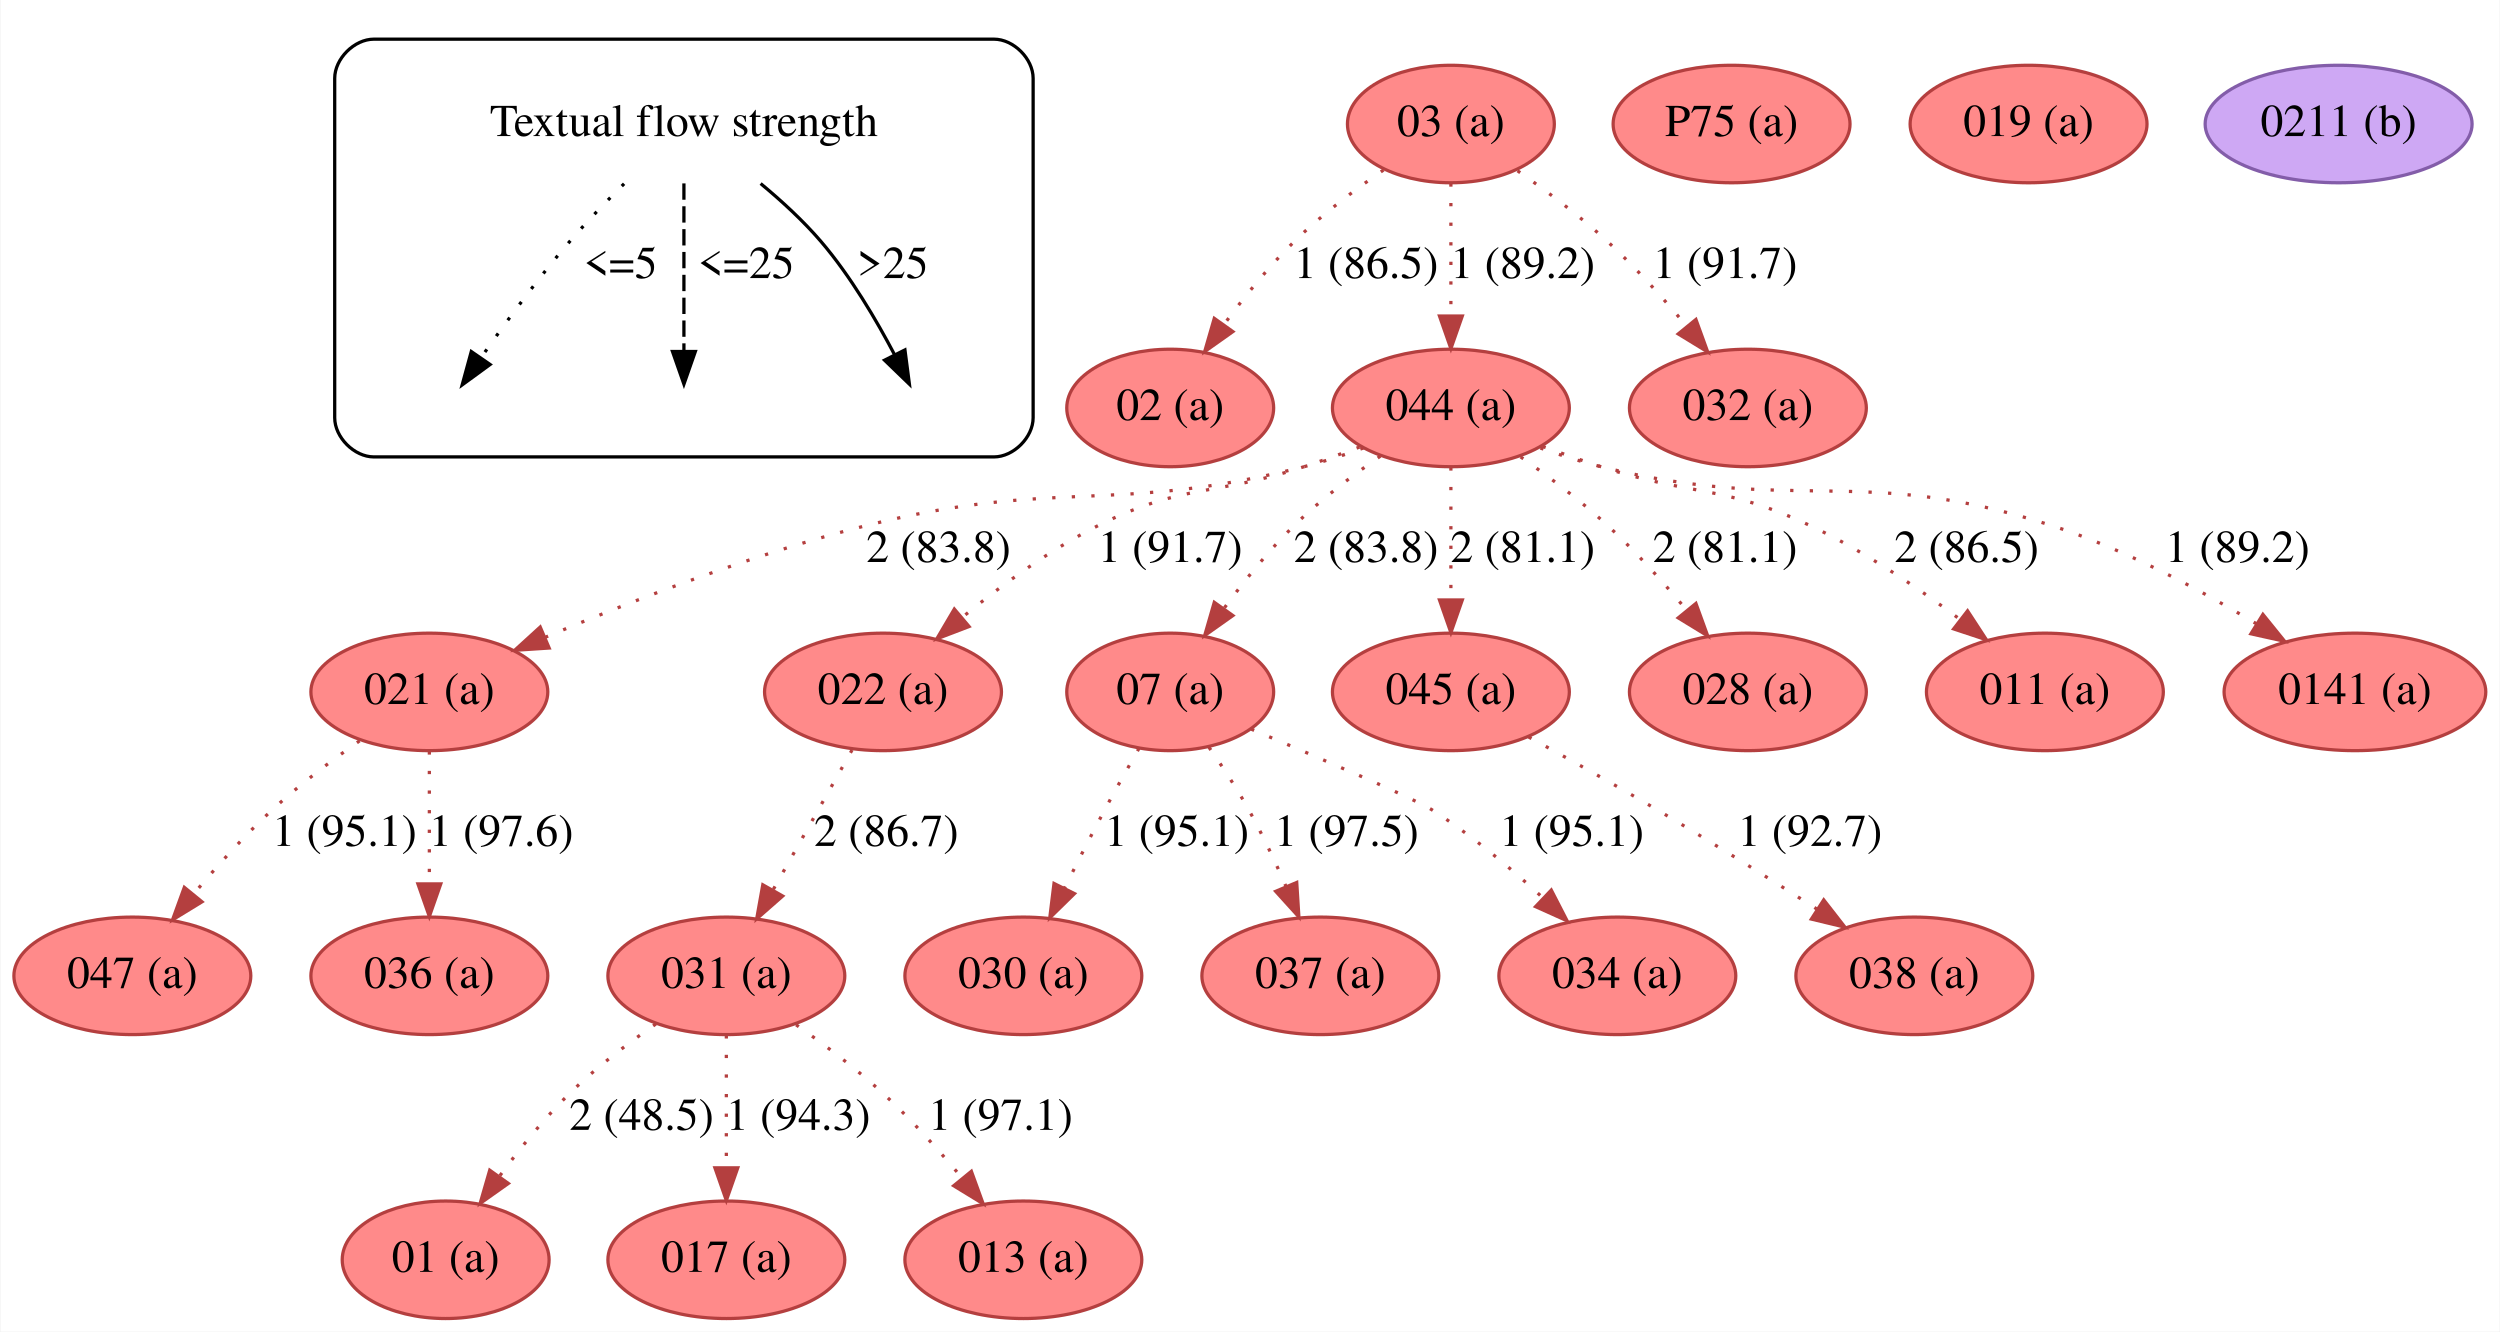
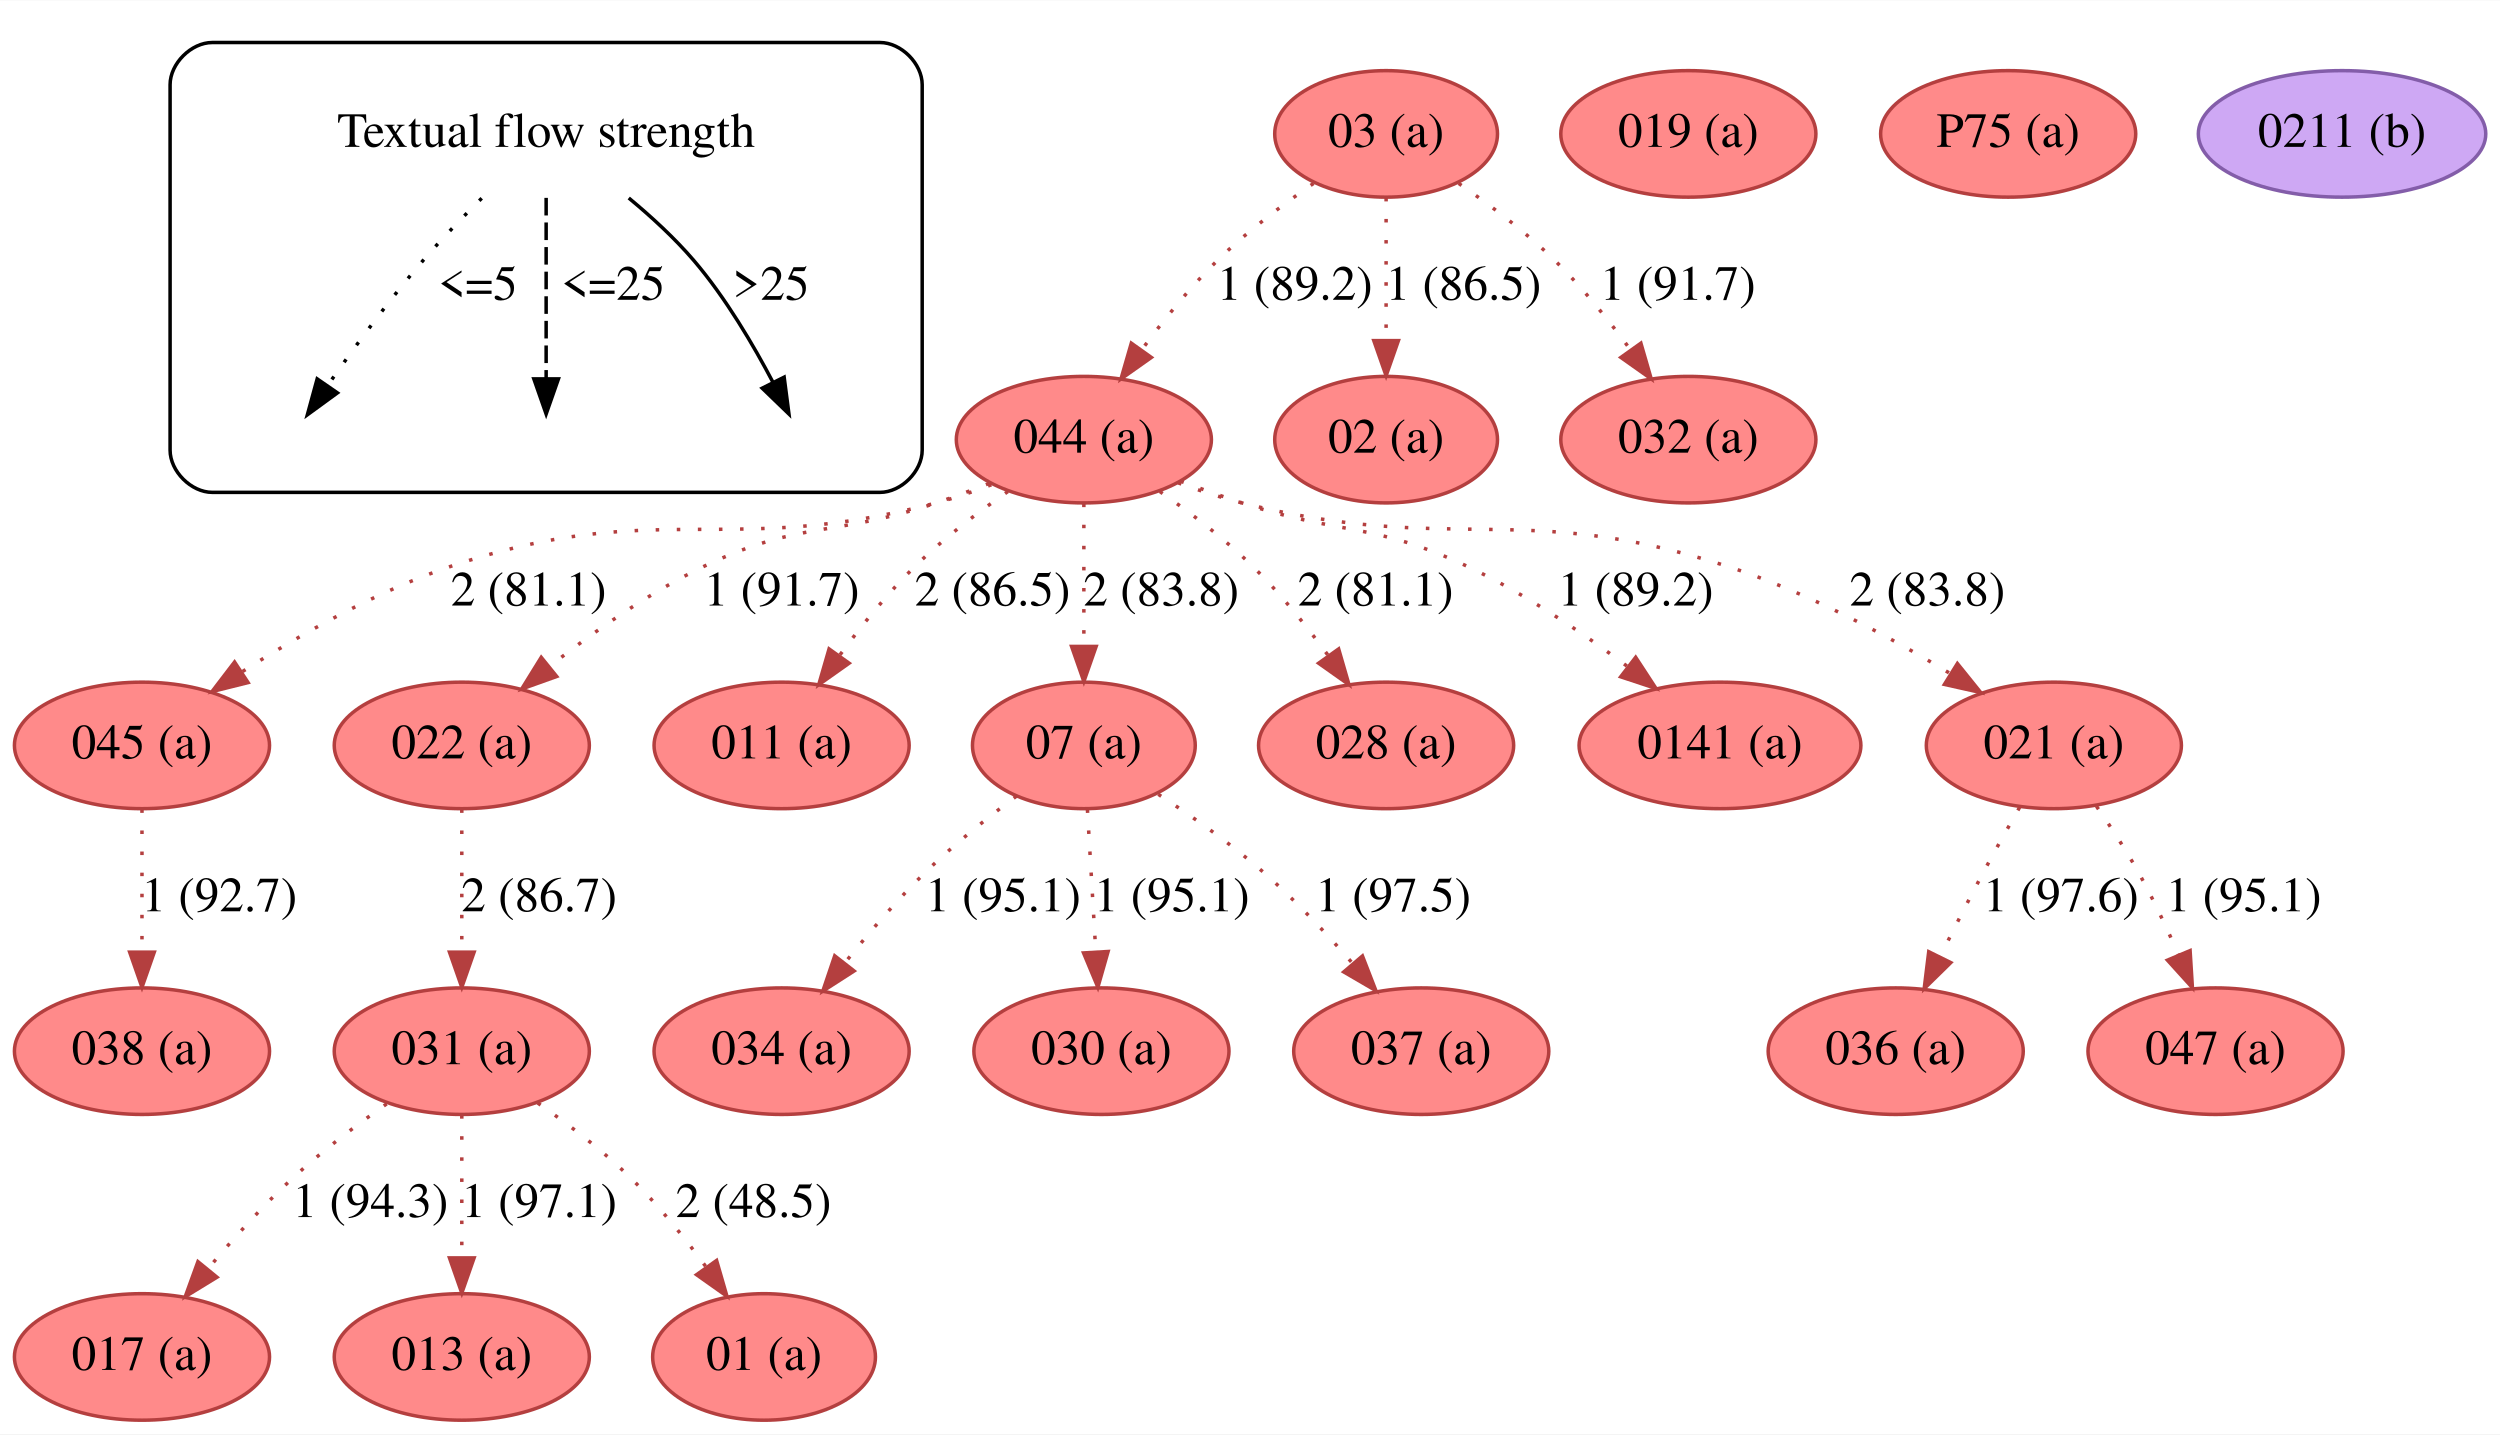
- <svg xmlns="http://www.w3.org/2000/svg" width="766pt" height="408pt" viewBox="0.00 0.00 765.69 408.00">
+ <svg xmlns="http://www.w3.org/2000/svg" width="711pt" height="408pt" viewBox="0.00 0.00 711.34 408.00">
  <g id="graph0" class="graph" transform="scale(1 1) rotate(0) translate(4 404)">
-     <polygon fill="white" stroke="none" points="-4,4 -4,-404 761.693,-404 761.693,4 -4,4" />
+     <polygon fill="white" stroke="none" points="-4,4 -4,-404 707.343,-404 707.343,4 -4,4" />
    <g id="clust1" class="cluster">
-       <path fill="none" stroke="black" d="M110.397,-264C110.397,-264 300.397,-264 300.397,-264 306.397,-264 312.397,-270 312.397,-276 312.397,-276 312.397,-380 312.397,-380 312.397,-386 306.397,-392 300.397,-392 300.397,-392 110.397,-392 110.397,-392 104.397,-392 98.397,-386 98.397,-380 98.397,-380 98.397,-276 98.397,-276 98.397,-270 104.397,-264 110.397,-264" />
+       <path fill="none" stroke="black" d="M56.397,-264C56.397,-264 246.397,-264 246.397,-264 252.397,-264 258.397,-270 258.397,-276 258.397,-276 258.397,-380 258.397,-380 258.397,-386 252.397,-392 246.397,-392 246.397,-392 56.397,-392 56.397,-392 50.397,-392 44.397,-386 44.397,-380 44.397,-380 44.397,-276 44.397,-276 44.397,-270 50.397,-264 56.397,-264" />
    </g>
    <g id="node1" class="node">
-       <text text-anchor="middle" x="205.397" y="-362.3" font-family="Times,serif" font-size="14.00">Textual flow strength</text>
+       <text text-anchor="middle" x="151.397" y="-362.3" font-family="Times,serif" font-size="14.00">Textual flow strength</text>
    </g>
    <g id="edge1" class="edge">
-       <path fill="none" stroke="black" stroke-dasharray="1,5" d="M187.062,-347.686C181.529,-342.194 175.557,-335.989 170.397,-330 160.568,-318.593 150.469,-304.779 143.31,-294.563" />
-       <polygon fill="black" stroke="black" points="146.011,-292.314 137.453,-286.068 140.248,-296.288 146.011,-292.314" />
-       <text text-anchor="middle" x="185.897" y="-318.8" font-family="Times,serif" font-size="14.00">&lt;=5  </text>
+       <path fill="none" stroke="black" stroke-dasharray="1,5" d="M133.062,-347.686C127.529,-342.194 121.557,-335.989 116.397,-330 106.568,-318.593 96.469,-304.779 89.311,-294.563" />
+       <polygon fill="black" stroke="black" points="92.011,-292.314 83.453,-286.068 86.248,-296.288 92.011,-292.314" />
+       <text text-anchor="middle" x="131.897" y="-318.8" font-family="Times,serif" font-size="14.00">&lt;=5  </text>
    </g>
    <g id="edge2" class="edge">
-       <path fill="none" stroke="black" stroke-dasharray="5,2" d="M205.397,-347.799C205.397,-332.794 205.397,-311.174 205.397,-296.409" />
-       <polygon fill="black" stroke="black" points="208.897,-296.293 205.397,-286.293 201.897,-296.293 208.897,-296.293" />
-       <text text-anchor="middle" x="224.397" y="-318.8" font-family="Times,serif" font-size="14.00">  &lt;=25</text>
+       <path fill="none" stroke="black" stroke-dasharray="5,2" d="M151.397,-347.799C151.397,-332.794 151.397,-311.174 151.397,-296.409" />
+       <polygon fill="black" stroke="black" points="154.897,-296.293 151.397,-286.293 147.897,-296.293 154.897,-296.293" />
+       <text text-anchor="middle" x="170.397" y="-318.8" font-family="Times,serif" font-size="14.00">  &lt;=25</text>
    </g>
    <g id="edge3" class="edge">
-       <path fill="none" stroke="black" d="M228.9,-347.76C235.303,-342.462 241.963,-336.344 247.397,-330 256.484,-319.39 264.492,-305.689 269.943,-295.313" />
-       <polygon fill="black" stroke="black" points="273.119,-296.789 274.488,-286.283 266.866,-293.642 273.119,-296.789" />
-       <text text-anchor="middle" x="269.397" y="-318.8" font-family="Times,serif" font-size="14.00">&gt;25</text>
+       <path fill="none" stroke="black" d="M174.9,-347.76C181.303,-342.462 187.963,-336.344 193.397,-330 202.484,-319.39 210.492,-305.689 215.943,-295.313" />
+       <polygon fill="black" stroke="black" points="219.119,-296.789 220.488,-286.283 212.866,-293.642 219.119,-296.789" />
+       <text text-anchor="middle" x="215.397" y="-318.8" font-family="Times,serif" font-size="14.00">&gt;25</text>
    </g>
    <g id="node5" class="node">
-       <ellipse fill="#ff8a8a" stroke="#b43f3f" cx="440.397" cy="-366" rx="31.695" ry="18" />
-       <text text-anchor="middle" x="440.397" y="-362.3" font-family="Times,serif" font-size="14.00">03 (a)</text>
+       <ellipse fill="#ff8a8a" stroke="#b43f3f" cx="390.397" cy="-366" rx="31.695" ry="18" />
+       <text text-anchor="middle" x="390.397" y="-362.3" font-family="Times,serif" font-size="14.00">03 (a)</text>
    </g>
    <g id="node6" class="node">
-       <ellipse fill="#ff8a8a" stroke="#b43f3f" cx="354.397" cy="-279" rx="31.695" ry="18" />
-       <text text-anchor="middle" x="354.397" y="-275.3" font-family="Times,serif" font-size="14.00">02 (a)</text>
+       <ellipse fill="#ff8a8a" stroke="#b43f3f" cx="304.397" cy="-279" rx="36.294" ry="18" />
+       <text text-anchor="middle" x="304.397" y="-275.3" font-family="Times,serif" font-size="14.00">044 (a)</text>
    </g>
    <g id="edge4" class="edge">
-       <path fill="none" stroke="#b43f3f" stroke-dasharray="1,5" d="M419.75,-351.912C410.864,-345.796 400.645,-338.086 392.397,-330 384.572,-322.329 377.035,-312.975 370.765,-304.442" />
-       <polygon fill="#b43f3f" stroke="#b43f3f" points="373.603,-302.394 364.954,-296.275 367.899,-306.452 373.603,-302.394" />
-       <text text-anchor="middle" x="414.397" y="-318.8" font-family="Times,serif" font-size="14.00">1 (86.5)</text>
+       <path fill="none" stroke="#b43f3f" stroke-dasharray="1,5" d="M369.75,-351.912C360.864,-345.796 350.645,-338.086 342.397,-330 334.572,-322.329 327.035,-312.975 320.765,-304.442" />
+       <polygon fill="#b43f3f" stroke="#b43f3f" points="323.603,-302.394 314.954,-296.275 317.899,-306.452 323.603,-302.394" />
+       <text text-anchor="middle" x="364.397" y="-318.8" font-family="Times,serif" font-size="14.00">1 (89.2)</text>
    </g>
    <g id="node7" class="node">
-       <ellipse fill="#ff8a8a" stroke="#b43f3f" cx="440.397" cy="-279" rx="36.294" ry="18" />
-       <text text-anchor="middle" x="440.397" y="-275.3" font-family="Times,serif" font-size="14.00">044 (a)</text>
+       <ellipse fill="#ff8a8a" stroke="#b43f3f" cx="390.397" cy="-279" rx="31.695" ry="18" />
+       <text text-anchor="middle" x="390.397" y="-275.3" font-family="Times,serif" font-size="14.00">02 (a)</text>
    </g>
    <g id="edge5" class="edge">
-       <path fill="none" stroke="#b43f3f" stroke-dasharray="1,5" d="M440.397,-347.799C440.397,-336.163 440.397,-320.548 440.397,-307.237" />
-       <polygon fill="#b43f3f" stroke="#b43f3f" points="443.897,-307.175 440.397,-297.175 436.897,-307.175 443.897,-307.175" />
-       <text text-anchor="middle" x="462.397" y="-318.8" font-family="Times,serif" font-size="14.00">1 (89.2)</text>
+       <path fill="none" stroke="#b43f3f" stroke-dasharray="1,5" d="M390.397,-347.799C390.397,-336.163 390.397,-320.548 390.397,-307.237" />
+       <polygon fill="#b43f3f" stroke="#b43f3f" points="393.897,-307.175 390.397,-297.175 386.897,-307.175 393.897,-307.175" />
+       <text text-anchor="middle" x="412.397" y="-318.8" font-family="Times,serif" font-size="14.00">1 (86.5)</text>
    </g>
    <g id="node8" class="node">
-       <ellipse fill="#ff8a8a" stroke="#b43f3f" cx="531.397" cy="-279" rx="36.294" ry="18" />
-       <text text-anchor="middle" x="531.397" y="-275.3" font-family="Times,serif" font-size="14.00">032 (a)</text>
+       <ellipse fill="#ff8a8a" stroke="#b43f3f" cx="476.397" cy="-279" rx="36.294" ry="18" />
+       <text text-anchor="middle" x="476.397" y="-275.3" font-family="Times,serif" font-size="14.00">032 (a)</text>
    </g>
    <g id="edge6" class="edge">
-       <path fill="none" stroke="#b43f3f" stroke-dasharray="1,5" d="M460.816,-351.672C469.659,-345.512 479.908,-337.834 488.397,-330 496.941,-322.115 505.472,-312.619 512.657,-304.029" />
-       <polygon fill="#b43f3f" stroke="#b43f3f" points="515.474,-306.113 519.089,-296.155 510.053,-301.685 515.474,-306.113" />
-       <text text-anchor="middle" x="524.397" y="-318.8" font-family="Times,serif" font-size="14.00">1 (91.7)</text>
+       <path fill="none" stroke="#b43f3f" stroke-dasharray="1,5" d="M411.044,-351.912C419.93,-345.796 430.148,-338.086 438.397,-330 446.221,-322.329 453.759,-312.975 460.029,-304.442" />
+       <polygon fill="#b43f3f" stroke="#b43f3f" points="462.894,-306.452 465.84,-296.275 457.191,-302.394 462.894,-306.452" />
+       <text text-anchor="middle" x="473.397" y="-318.8" font-family="Times,serif" font-size="14.00">1 (91.7)</text>
+     </g>
+     <g id="node9" class="node">
+       <ellipse fill="#ff8a8a" stroke="#b43f3f" cx="36.397" cy="-192" rx="36.294" ry="18" />
+       <text text-anchor="middle" x="36.397" y="-188.3" font-family="Times,serif" font-size="14.00">045 (a)</text>
+     </g>
+     <g id="edge7" class="edge">
+       <path fill="none" stroke="#b43f3f" stroke-dasharray="1,5" d="M278.082,-266.162C272.958,-264.198 267.57,-262.36 262.397,-261 202.578,-245.269 183.047,-262.645 124.397,-243 103.309,-235.937 81.564,-223.637 64.965,-213.004" />
+       <polygon fill="#b43f3f" stroke="#b43f3f" points="66.588,-209.883 56.31,-207.313 62.742,-215.731 66.588,-209.883" />
+       <text text-anchor="middle" x="146.397" y="-231.8" font-family="Times,serif" font-size="14.00">2 (81.1)</text>
+     </g>
+     <g id="node10" class="node">
+       <ellipse fill="#ff8a8a" stroke="#b43f3f" cx="127.397" cy="-192" rx="36.294" ry="18" />
+       <text text-anchor="middle" x="127.397" y="-188.3" font-family="Times,serif" font-size="14.00">022 (a)</text>
+     </g>
+     <g id="edge8" class="edge">
+       <path fill="none" stroke="#b43f3f" stroke-dasharray="1,5" d="M277.461,-266.55C272.49,-264.594 267.316,-262.66 262.397,-261 233.588,-251.279 223.819,-256.134 196.397,-243 180.786,-235.523 165.032,-224.437 152.526,-214.602" />
+       <polygon fill="#b43f3f" stroke="#b43f3f" points="154.405,-211.62 144.429,-208.053 150.003,-217.063 154.405,-211.62" />
+       <text text-anchor="middle" x="218.397" y="-231.8" font-family="Times,serif" font-size="14.00">1 (91.7)</text>
+     </g>
+     <g id="node11" class="node">
+       <ellipse fill="#ff8a8a" stroke="#b43f3f" cx="218.397" cy="-192" rx="36.294" ry="18" />
+       <text text-anchor="middle" x="218.397" y="-188.3" font-family="Times,serif" font-size="14.00">011 (a)</text>
+     </g>
+     <g id="edge9" class="edge">
+       <path fill="none" stroke="#b43f3f" stroke-dasharray="1,5" d="M282.793,-264.25C274.136,-258.245 264.351,-250.798 256.397,-243 248.572,-235.329 241.035,-225.975 234.765,-217.442" />
+       <polygon fill="#b43f3f" stroke="#b43f3f" points="237.603,-215.394 228.954,-209.275 231.899,-219.452 237.603,-215.394" />
+       <text text-anchor="middle" x="278.397" y="-231.8" font-family="Times,serif" font-size="14.00">2 (86.5)</text>
+     </g>
+     <g id="node12" class="node">
+       <ellipse fill="#ff8a8a" stroke="#b43f3f" cx="304.397" cy="-192" rx="31.695" ry="18" />
+       <text text-anchor="middle" x="304.397" y="-188.3" font-family="Times,serif" font-size="14.00">07 (a)</text>
+     </g>
+     <g id="edge10" class="edge">
+       <path fill="none" stroke="#b43f3f" stroke-dasharray="1,5" d="M304.397,-260.799C304.397,-249.163 304.397,-233.548 304.397,-220.237" />
+       <polygon fill="#b43f3f" stroke="#b43f3f" points="307.897,-220.175 304.397,-210.175 300.897,-220.175 307.897,-220.175" />
+       <text text-anchor="middle" x="326.397" y="-231.8" font-family="Times,serif" font-size="14.00">2 (83.8)</text>
    </g>
    <g id="node13" class="node">
-       <ellipse fill="#ff8a8a" stroke="#b43f3f" cx="127.397" cy="-192" rx="36.294" ry="18" />
-       <text text-anchor="middle" x="127.397" y="-188.3" font-family="Times,serif" font-size="14.00">021 (a)</text>
+       <ellipse fill="#ff8a8a" stroke="#b43f3f" cx="390.397" cy="-192" rx="36.294" ry="18" />
+       <text text-anchor="middle" x="390.397" y="-188.3" font-family="Times,serif" font-size="14.00">028 (a)</text>
+     </g>
+     <g id="edge11" class="edge">
+       <path fill="none" stroke="#b43f3f" stroke-dasharray="1,5" d="M326.001,-264.25C334.657,-258.245 344.443,-250.798 352.397,-243 360.221,-235.329 367.759,-225.975 374.029,-217.442" />
+       <polygon fill="#b43f3f" stroke="#b43f3f" points="376.894,-219.452 379.84,-209.275 371.191,-215.394 376.894,-219.452" />
+       <text text-anchor="middle" x="387.397" y="-231.8" font-family="Times,serif" font-size="14.00">2 (81.1)</text>
+     </g>
+     <g id="node14" class="node">
+       <ellipse fill="#ff8a8a" stroke="#b43f3f" cx="485.397" cy="-192" rx="40.094" ry="18" />
+       <text text-anchor="middle" x="485.397" y="-188.3" font-family="Times,serif" font-size="14.00">0141 (a)</text>
+     </g>
+     <g id="edge12" class="edge">
+       <path fill="none" stroke="#b43f3f" stroke-dasharray="1,5" d="M331.868,-267.189C337.626,-265.045 343.685,-262.878 349.397,-261 377.466,-251.77 386.67,-255.601 413.397,-243 429.544,-235.387 446.011,-224.252 459.114,-214.422" />
+       <polygon fill="#b43f3f" stroke="#b43f3f" points="461.409,-217.072 467.202,-208.201 457.141,-211.524 461.409,-217.072" />
+       <text text-anchor="middle" x="461.397" y="-231.8" font-family="Times,serif" font-size="14.00">1 (89.2)</text>
+     </g>
+     <g id="node15" class="node">
+       <ellipse fill="#ff8a8a" stroke="#b43f3f" cx="580.397" cy="-192" rx="36.294" ry="18" />
+       <text text-anchor="middle" x="580.397" y="-188.3" font-family="Times,serif" font-size="14.00">021 (a)</text>
    </g>
    <g id="edge13" class="edge">
-       <path fill="none" stroke="#b43f3f" stroke-dasharray="1,5" d="M413.589,-266.735C407.677,-264.572 401.389,-262.513 395.397,-261 337.135,-246.287 319.688,-257.595 261.397,-243 227.073,-234.406 189.441,-219.887 162.82,-208.702" />
-       <polygon fill="#b43f3f" stroke="#b43f3f" points="164.108,-205.447 153.536,-204.75 161.366,-211.887 164.108,-205.447" />
-       <text text-anchor="middle" x="283.397" y="-231.8" font-family="Times,serif" font-size="14.00">2 (83.8)</text>
+       <path fill="none" stroke="#b43f3f" stroke-dasharray="1,5" d="M331.2,-266.717C337.113,-264.556 343.402,-262.502 349.397,-261 409.396,-245.97 428.521,-261.957 487.397,-243 509.834,-235.776 533.195,-223.194 550.89,-212.46" />
+       <polygon fill="#b43f3f" stroke="#b43f3f" points="552.946,-215.303 559.593,-207.053 549.251,-209.357 552.946,-215.303" />
+       <text text-anchor="middle" x="544.397" y="-231.8" font-family="Times,serif" font-size="14.00">2 (83.8)</text>
    </g>
    <g id="node16" class="node">
-       <ellipse fill="#ff8a8a" stroke="#b43f3f" cx="266.397" cy="-192" rx="36.294" ry="18" />
-       <text text-anchor="middle" x="266.397" y="-188.3" font-family="Times,serif" font-size="14.00">022 (a)</text>
+       <ellipse fill="#ff8a8a" stroke="#b43f3f" cx="36.397" cy="-105" rx="36.294" ry="18" />
+       <text text-anchor="middle" x="36.397" y="-101.3" font-family="Times,serif" font-size="14.00">038 (a)</text>
    </g>
    <g id="edge14" class="edge">
-       <path fill="none" stroke="#b43f3f" stroke-dasharray="1,5" d="M412.439,-267.028C406.826,-264.941 400.946,-262.838 395.397,-261 367.752,-251.847 358.447,-256.014 332.397,-243 317.455,-235.536 302.481,-224.547 290.582,-214.772" />
-       <polygon fill="#b43f3f" stroke="#b43f3f" points="292.77,-212.038 282.874,-208.256 288.251,-217.384 292.77,-212.038" />
-       <text text-anchor="middle" x="354.397" y="-231.8" font-family="Times,serif" font-size="14.00">1 (91.7)</text>
+       <path fill="none" stroke="#b43f3f" stroke-dasharray="1,5" d="M36.397,-173.799C36.397,-162.163 36.397,-146.548 36.397,-133.237" />
+       <polygon fill="#b43f3f" stroke="#b43f3f" points="39.897,-133.175 36.397,-123.175 32.897,-133.175 39.897,-133.175" />
+       <text text-anchor="middle" x="58.397" y="-144.8" font-family="Times,serif" font-size="14.00">1 (92.7)</text>
    </g>
    <g id="node17" class="node">
-       <ellipse fill="#ff8a8a" stroke="#b43f3f" cx="354.397" cy="-192" rx="31.695" ry="18" />
-       <text text-anchor="middle" x="354.397" y="-188.3" font-family="Times,serif" font-size="14.00">07 (a)</text>
+       <ellipse fill="#ff8a8a" stroke="#b43f3f" cx="127.397" cy="-105" rx="36.294" ry="18" />
+       <text text-anchor="middle" x="127.397" y="-101.3" font-family="Times,serif" font-size="14.00">031 (a)</text>
    </g>
    <g id="edge15" class="edge">
-       <path fill="none" stroke="#b43f3f" stroke-dasharray="1,5" d="M418.793,-264.25C410.136,-258.245 400.351,-250.798 392.397,-243 384.572,-235.329 377.035,-225.975 370.765,-217.442" />
-       <polygon fill="#b43f3f" stroke="#b43f3f" points="373.603,-215.394 364.954,-209.275 367.899,-219.452 373.603,-215.394" />
-       <text text-anchor="middle" x="414.397" y="-231.8" font-family="Times,serif" font-size="14.00">2 (83.8)</text>
-     </g>
-     <g id="node18" class="node">
-       <ellipse fill="#ff8a8a" stroke="#b43f3f" cx="440.397" cy="-192" rx="36.294" ry="18" />
-       <text text-anchor="middle" x="440.397" y="-188.3" font-family="Times,serif" font-size="14.00">045 (a)</text>
-     </g>
-     <g id="edge16" class="edge">
-       <path fill="none" stroke="#b43f3f" stroke-dasharray="1,5" d="M440.397,-260.799C440.397,-249.163 440.397,-233.548 440.397,-220.237" />
-       <polygon fill="#b43f3f" stroke="#b43f3f" points="443.897,-220.175 440.397,-210.175 436.897,-220.175 443.897,-220.175" />
-       <text text-anchor="middle" x="462.397" y="-231.8" font-family="Times,serif" font-size="14.00">2 (81.1)</text>
-     </g>
-     <g id="node19" class="node">
-       <ellipse fill="#ff8a8a" stroke="#b43f3f" cx="531.397" cy="-192" rx="36.294" ry="18" />
-       <text text-anchor="middle" x="531.397" y="-188.3" font-family="Times,serif" font-size="14.00">028 (a)</text>
-     </g>
-     <g id="edge17" class="edge">
-       <path fill="none" stroke="#b43f3f" stroke-dasharray="1,5" d="M461.768,-264.006C470.389,-257.963 480.211,-250.554 488.397,-243 496.941,-235.115 505.472,-225.619 512.657,-217.029" />
-       <polygon fill="#b43f3f" stroke="#b43f3f" points="515.474,-219.113 519.089,-209.155 510.053,-214.685 515.474,-219.113" />
-       <text text-anchor="middle" x="524.397" y="-231.8" font-family="Times,serif" font-size="14.00">2 (81.1)</text>
-     </g>
-     <g id="node20" class="node">
-       <ellipse fill="#ff8a8a" stroke="#b43f3f" cx="622.397" cy="-192" rx="36.294" ry="18" />
-       <text text-anchor="middle" x="622.397" y="-188.3" font-family="Times,serif" font-size="14.00">011 (a)</text>
-     </g>
-     <g id="edge18" class="edge">
-       <path fill="none" stroke="#b43f3f" stroke-dasharray="1,5" d="M468.492,-267.213C474.377,-265.067 480.567,-262.894 486.397,-261 514.499,-251.871 523.67,-255.601 550.397,-243 566.657,-235.334 583.241,-224.096 596.388,-214.216" />
-       <polygon fill="#b43f3f" stroke="#b43f3f" points="598.709,-216.847 604.494,-207.97 594.436,-211.302 598.709,-216.847" />
-       <text text-anchor="middle" x="598.397" y="-231.8" font-family="Times,serif" font-size="14.00">2 (86.5)</text>
-     </g>
-     <g id="node21" class="node">
-       <ellipse fill="#ff8a8a" stroke="#b43f3f" cx="717.397" cy="-192" rx="40.094" ry="18" />
-       <text text-anchor="middle" x="717.397" y="-188.3" font-family="Times,serif" font-size="14.00">0141 (a)</text>
-     </g>
-     <g id="edge19" class="edge">
-       <path fill="none" stroke="#b43f3f" stroke-dasharray="1,5" d="M467.813,-266.728C473.856,-264.566 480.28,-262.509 486.397,-261 546.45,-246.186 565.521,-261.957 624.397,-243 646.537,-235.871 669.576,-223.526 687.184,-212.887" />
-       <polygon fill="#b43f3f" stroke="#b43f3f" points="689.202,-215.754 695.864,-207.515 685.518,-209.802 689.202,-215.754" />
-       <text text-anchor="middle" x="681.397" y="-231.8" font-family="Times,serif" font-size="14.00">1 (89.2)</text>
-     </g>
-     <g id="node9" class="node">
-       <ellipse fill="#ff8a8a" stroke="#b43f3f" cx="218.397" cy="-105" rx="36.294" ry="18" />
-       <text text-anchor="middle" x="218.397" y="-101.3" font-family="Times,serif" font-size="14.00">031 (a)</text>
-     </g>
-     <g id="node10" class="node">
-       <ellipse fill="#ff8a8a" stroke="#b43f3f" cx="132.397" cy="-18" rx="31.695" ry="18" />
-       <text text-anchor="middle" x="132.397" y="-14.3" font-family="Times,serif" font-size="14.00">01 (a)</text>
-     </g>
-     <g id="edge7" class="edge">
-       <path fill="none" stroke="#b43f3f" stroke-dasharray="1,5" d="M196.793,-90.25C188.136,-84.245 178.351,-76.798 170.397,-69 162.572,-61.329 155.035,-51.975 148.765,-43.442" />
-       <polygon fill="#b43f3f" stroke="#b43f3f" points="151.603,-41.394 142.954,-35.275 145.899,-45.452 151.603,-41.394" />
-       <text text-anchor="middle" x="192.397" y="-57.8" font-family="Times,serif" font-size="14.00">2 (48.5)</text>
-     </g>
-     <g id="node11" class="node">
-       <ellipse fill="#ff8a8a" stroke="#b43f3f" cx="218.397" cy="-18" rx="36.294" ry="18" />
-       <text text-anchor="middle" x="218.397" y="-14.3" font-family="Times,serif" font-size="14.00">017 (a)</text>
-     </g>
-     <g id="edge8" class="edge">
-       <path fill="none" stroke="#b43f3f" stroke-dasharray="1,5" d="M218.397,-86.799C218.397,-75.163 218.397,-59.548 218.397,-46.237" />
-       <polygon fill="#b43f3f" stroke="#b43f3f" points="221.897,-46.175 218.397,-36.175 214.897,-46.175 221.897,-46.175" />
-       <text text-anchor="middle" x="240.397" y="-57.8" font-family="Times,serif" font-size="14.00">1 (94.3)</text>
-     </g>
-     <g id="node12" class="node">
-       <ellipse fill="#ff8a8a" stroke="#b43f3f" cx="309.397" cy="-18" rx="36.294" ry="18" />
-       <text text-anchor="middle" x="309.397" y="-14.3" font-family="Times,serif" font-size="14.00">013 (a)</text>
-     </g>
-     <g id="edge9" class="edge">
-       <path fill="none" stroke="#b43f3f" stroke-dasharray="1,5" d="M239.768,-90.006C248.389,-83.963 258.211,-76.554 266.397,-69 274.941,-61.115 283.472,-51.619 290.657,-43.029" />
-       <polygon fill="#b43f3f" stroke="#b43f3f" points="293.474,-45.114 297.089,-35.154 288.053,-40.685 293.474,-45.114" />
-       <text text-anchor="middle" x="302.397" y="-57.8" font-family="Times,serif" font-size="14.00">1 (97.1)</text>
-     </g>
-     <g id="node14" class="node">
-       <ellipse fill="#ff8a8a" stroke="#b43f3f" cx="36.397" cy="-105" rx="36.294" ry="18" />
-       <text text-anchor="middle" x="36.397" y="-101.3" font-family="Times,serif" font-size="14.00">047 (a)</text>
-     </g>
-     <g id="edge10" class="edge">
-       <path fill="none" stroke="#b43f3f" stroke-dasharray="1,5" d="M106.025,-177.006C97.404,-170.963 87.582,-163.554 79.397,-156 70.853,-148.115 62.321,-138.619 55.136,-130.029" />
-       <polygon fill="#b43f3f" stroke="#b43f3f" points="57.741,-127.685 48.704,-122.155 52.32,-132.113 57.741,-127.685" />
-       <text text-anchor="middle" x="101.397" y="-144.8" font-family="Times,serif" font-size="14.00">1 (95.1)</text>
-     </g>
-     <g id="node15" class="node">
-       <ellipse fill="#ff8a8a" stroke="#b43f3f" cx="127.397" cy="-105" rx="36.294" ry="18" />
-       <text text-anchor="middle" x="127.397" y="-101.3" font-family="Times,serif" font-size="14.00">036 (a)</text>
-     </g>
-     <g id="edge11" class="edge">
      <path fill="none" stroke="#b43f3f" stroke-dasharray="1,5" d="M127.397,-173.799C127.397,-162.163 127.397,-146.548 127.397,-133.237" />
      <polygon fill="#b43f3f" stroke="#b43f3f" points="130.897,-133.175 127.397,-123.175 123.897,-133.175 130.897,-133.175" />
-       <text text-anchor="middle" x="149.397" y="-144.8" font-family="Times,serif" font-size="14.00">1 (97.6)</text>
-     </g>
-     <g id="edge12" class="edge">
-       <path fill="none" stroke="#b43f3f" stroke-dasharray="1,5" d="M256.914,-174.207C250.032,-162.021 240.6,-145.318 232.792,-131.491" />
-       <polygon fill="#b43f3f" stroke="#b43f3f" points="235.662,-129.456 227.697,-122.469 229.567,-132.898 235.662,-129.456" />
-       <text text-anchor="middle" x="267.397" y="-144.8" font-family="Times,serif" font-size="14.00">2 (86.7)</text>
+       <text text-anchor="middle" x="149.397" y="-144.8" font-family="Times,serif" font-size="14.00">2 (86.7)</text>
+     </g>
+     <g id="node21" class="node">
+       <ellipse fill="#ff8a8a" stroke="#b43f3f" cx="218.397" cy="-105" rx="36.294" ry="18" />
+       <text text-anchor="middle" x="218.397" y="-101.3" font-family="Times,serif" font-size="14.00">034 (a)</text>
+     </g>
+     <g id="edge19" class="edge">
+       <path fill="none" stroke="#b43f3f" stroke-dasharray="1,5" d="M285.236,-177.58C276.941,-171.403 267.335,-163.737 259.397,-156 251.317,-148.126 243.262,-138.728 236.458,-130.217" />
+       <polygon fill="#b43f3f" stroke="#b43f3f" points="239.028,-127.821 230.116,-122.09 233.509,-132.127 239.028,-127.821" />
+       <text text-anchor="middle" x="281.397" y="-144.8" font-family="Times,serif" font-size="14.00">1 (95.1)</text>
    </g>
    <g id="node22" class="node">
      <ellipse fill="#ff8a8a" stroke="#b43f3f" cx="309.397" cy="-105" rx="36.294" ry="18" />
      <text text-anchor="middle" x="309.397" y="-101.3" font-family="Times,serif" font-size="14.00">030 (a)</text>
    </g>
    <g id="edge20" class="edge">
-       <path fill="none" stroke="#b43f3f" stroke-dasharray="1,5" d="M344.847,-174.723C341.473,-168.861 337.699,-162.17 334.397,-156 330.229,-148.213 325.866,-139.645 321.972,-131.834" />
-       <polygon fill="#b43f3f" stroke="#b43f3f" points="325.069,-130.2 317.5,-122.785 318.793,-133.301 325.069,-130.2" />
-       <text text-anchor="middle" x="356.397" y="-144.8" font-family="Times,serif" font-size="14.00">1 (95.1)</text>
+       <path fill="none" stroke="#b43f3f" stroke-dasharray="1,5" d="M305.409,-173.799C306.093,-162.163 307.012,-146.548 307.795,-133.237" />
+       <polygon fill="#b43f3f" stroke="#b43f3f" points="311.293,-133.364 308.386,-123.175 304.305,-132.953 311.293,-133.364" />
+       <text text-anchor="middle" x="329.397" y="-144.8" font-family="Times,serif" font-size="14.00">1 (95.1)</text>
    </g>
    <g id="node23" class="node">
      <ellipse fill="#ff8a8a" stroke="#b43f3f" cx="400.397" cy="-105" rx="36.294" ry="18" />
      <text text-anchor="middle" x="400.397" y="-101.3" font-family="Times,serif" font-size="14.00">037 (a)</text>
    </g>
    <g id="edge21" class="edge">
-       <path fill="none" stroke="#b43f3f" stroke-dasharray="1,5" d="M366.28,-175.022C370.368,-169.187 374.814,-162.438 378.397,-156 382.547,-148.542 386.498,-140.148 389.877,-132.398" />
-       <polygon fill="#b43f3f" stroke="#b43f3f" points="393.161,-133.619 393.824,-123.044 386.712,-130.897 393.161,-133.619" />
-       <text text-anchor="middle" x="408.397" y="-144.8" font-family="Times,serif" font-size="14.00">1 (97.5)</text>
+       <path fill="none" stroke="#b43f3f" stroke-dasharray="1,5" d="M325.566,-178.089C335.07,-171.893 346.191,-164.07 355.397,-156 364.407,-148.102 373.422,-138.504 380.992,-129.837" />
+       <polygon fill="#b43f3f" stroke="#b43f3f" points="383.667,-132.094 387.496,-122.215 378.342,-127.551 383.667,-132.094" />
+       <text text-anchor="middle" x="392.397" y="-144.8" font-family="Times,serif" font-size="14.00">1 (97.5)</text>
    </g>
    <g id="node24" class="node">
-       <ellipse fill="#ff8a8a" stroke="#b43f3f" cx="491.397" cy="-105" rx="36.294" ry="18" />
-       <text text-anchor="middle" x="491.397" y="-101.3" font-family="Times,serif" font-size="14.00">034 (a)</text>
+       <ellipse fill="#ff8a8a" stroke="#b43f3f" cx="535.397" cy="-105" rx="36.294" ry="18" />
+       <text text-anchor="middle" x="535.397" y="-101.3" font-family="Times,serif" font-size="14.00">036 (a)</text>
    </g>
    <g id="edge22" class="edge">
-       <path fill="none" stroke="#b43f3f" stroke-dasharray="1,5" d="M379.197,-180.603C400.792,-171.475 429.407,-159.172 434.397,-156 446.493,-148.31 458.612,-138.116 468.546,-128.939" />
-       <polygon fill="#b43f3f" stroke="#b43f3f" points="471.156,-131.287 476.001,-121.865 466.338,-126.209 471.156,-131.287" />
-       <text text-anchor="middle" x="477.397" y="-144.8" font-family="Times,serif" font-size="14.00">1 (95.1)</text>
+       <path fill="none" stroke="#b43f3f" stroke-dasharray="1,5" d="M570.644,-174.371C567.322,-168.593 563.633,-162.047 560.397,-156 556.229,-148.213 551.866,-139.645 547.972,-131.834" />
+       <polygon fill="#b43f3f" stroke="#b43f3f" points="551.069,-130.2 543.5,-122.785 544.793,-133.301 551.069,-130.2" />
+       <text text-anchor="middle" x="582.397" y="-144.8" font-family="Times,serif" font-size="14.00">1 (97.6)</text>
    </g>
    <g id="node25" class="node">
-       <ellipse fill="#ff8a8a" stroke="#b43f3f" cx="582.397" cy="-105" rx="36.294" ry="18" />
-       <text text-anchor="middle" x="582.397" y="-101.3" font-family="Times,serif" font-size="14.00">038 (a)</text>
+       <ellipse fill="#ff8a8a" stroke="#b43f3f" cx="626.397" cy="-105" rx="36.294" ry="18" />
+       <text text-anchor="middle" x="626.397" y="-101.3" font-family="Times,serif" font-size="14.00">047 (a)</text>
    </g>
    <g id="edge23" class="edge">
-       <path fill="none" stroke="#b43f3f" stroke-dasharray="1,5" d="M464.213,-178.187C476.08,-171.697 490.593,-163.6 503.397,-156 519.81,-146.257 537.814,-134.915 552.483,-125.499" />
-       <polygon fill="#b43f3f" stroke="#b43f3f" points="554.634,-128.276 561.143,-119.916 550.841,-122.393 554.634,-128.276" />
-       <text text-anchor="middle" x="550.397" y="-144.8" font-family="Times,serif" font-size="14.00">1 (92.7)</text>
+       <path fill="none" stroke="#b43f3f" stroke-dasharray="1,5" d="M592.526,-174.67C596.546,-168.917 600.886,-162.309 604.397,-156 608.547,-148.542 612.498,-140.148 615.877,-132.398" />
+       <polygon fill="#b43f3f" stroke="#b43f3f" points="619.161,-133.619 619.824,-123.044 612.712,-130.897 619.161,-133.619" />
+       <text text-anchor="middle" x="634.397" y="-144.8" font-family="Times,serif" font-size="14.00">1 (95.1)</text>
+     </g>
+     <g id="node18" class="node">
+       <ellipse fill="#ff8a8a" stroke="#b43f3f" cx="36.397" cy="-18" rx="36.294" ry="18" />
+       <text text-anchor="middle" x="36.397" y="-14.3" font-family="Times,serif" font-size="14.00">017 (a)</text>
+     </g>
+     <g id="edge16" class="edge">
+       <path fill="none" stroke="#b43f3f" stroke-dasharray="1,5" d="M106.025,-90.006C97.404,-83.963 87.582,-76.554 79.397,-69 70.853,-61.115 62.321,-51.619 55.136,-43.029" />
+       <polygon fill="#b43f3f" stroke="#b43f3f" points="57.741,-40.685 48.704,-35.154 52.32,-45.114 57.741,-40.685" />
+       <text text-anchor="middle" x="101.397" y="-57.8" font-family="Times,serif" font-size="14.00">1 (94.3)</text>
+     </g>
+     <g id="node19" class="node">
+       <ellipse fill="#ff8a8a" stroke="#b43f3f" cx="127.397" cy="-18" rx="36.294" ry="18" />
+       <text text-anchor="middle" x="127.397" y="-14.3" font-family="Times,serif" font-size="14.00">013 (a)</text>
+     </g>
+     <g id="edge17" class="edge">
+       <path fill="none" stroke="#b43f3f" stroke-dasharray="1,5" d="M127.397,-86.799C127.397,-75.163 127.397,-59.548 127.397,-46.237" />
+       <polygon fill="#b43f3f" stroke="#b43f3f" points="130.897,-46.175 127.397,-36.175 123.897,-46.175 130.897,-46.175" />
+       <text text-anchor="middle" x="149.397" y="-57.8" font-family="Times,serif" font-size="14.00">1 (97.1)</text>
+     </g>
+     <g id="node20" class="node">
+       <ellipse fill="#ff8a8a" stroke="#b43f3f" cx="213.397" cy="-18" rx="31.695" ry="18" />
+       <text text-anchor="middle" x="213.397" y="-14.3" font-family="Times,serif" font-size="14.00">01 (a)</text>
+     </g>
+     <g id="edge18" class="edge">
+       <path fill="none" stroke="#b43f3f" stroke-dasharray="1,5" d="M149.001,-90.25C157.657,-84.245 167.443,-76.798 175.397,-69 183.221,-61.329 190.759,-51.975 197.029,-43.442" />
+       <polygon fill="#b43f3f" stroke="#b43f3f" points="199.894,-45.452 202.84,-35.275 194.191,-41.394 199.894,-45.452" />
+       <text text-anchor="middle" x="210.397" y="-57.8" font-family="Times,serif" font-size="14.00">2 (48.5)</text>
    </g>
    <g id="node26" class="node">
-       <ellipse fill="#ff8a8a" stroke="#b43f3f" cx="526.397" cy="-366" rx="36.294" ry="18" />
-       <text text-anchor="middle" x="526.397" y="-362.3" font-family="Times,serif" font-size="14.00">P75 (a)</text>
+       <ellipse fill="#ff8a8a" stroke="#b43f3f" cx="476.397" cy="-366" rx="36.294" ry="18" />
+       <text text-anchor="middle" x="476.397" y="-362.3" font-family="Times,serif" font-size="14.00">019 (a)</text>
    </g>
    <g id="node27" class="node">
-       <ellipse fill="#ff8a8a" stroke="#b43f3f" cx="617.397" cy="-366" rx="36.294" ry="18" />
-       <text text-anchor="middle" x="617.397" y="-362.3" font-family="Times,serif" font-size="14.00">019 (a)</text>
+       <ellipse fill="#ff8a8a" stroke="#b43f3f" cx="567.397" cy="-366" rx="36.294" ry="18" />
+       <text text-anchor="middle" x="567.397" y="-362.3" font-family="Times,serif" font-size="14.00">P75 (a)</text>
    </g>
    <g id="node28" class="node">
-       <ellipse fill="#cea8f4" stroke="#835da9" cx="712.397" cy="-366" rx="40.893" ry="18" />
-       <text text-anchor="middle" x="712.397" y="-362.3" font-family="Times,serif" font-size="14.00">0211 (b)</text>
+       <ellipse fill="#cea8f4" stroke="#835da9" cx="662.397" cy="-366" rx="40.893" ry="18" />
+       <text text-anchor="middle" x="662.397" y="-362.3" font-family="Times,serif" font-size="14.00">0211 (b)</text>
    </g>
  </g>
</svg>
